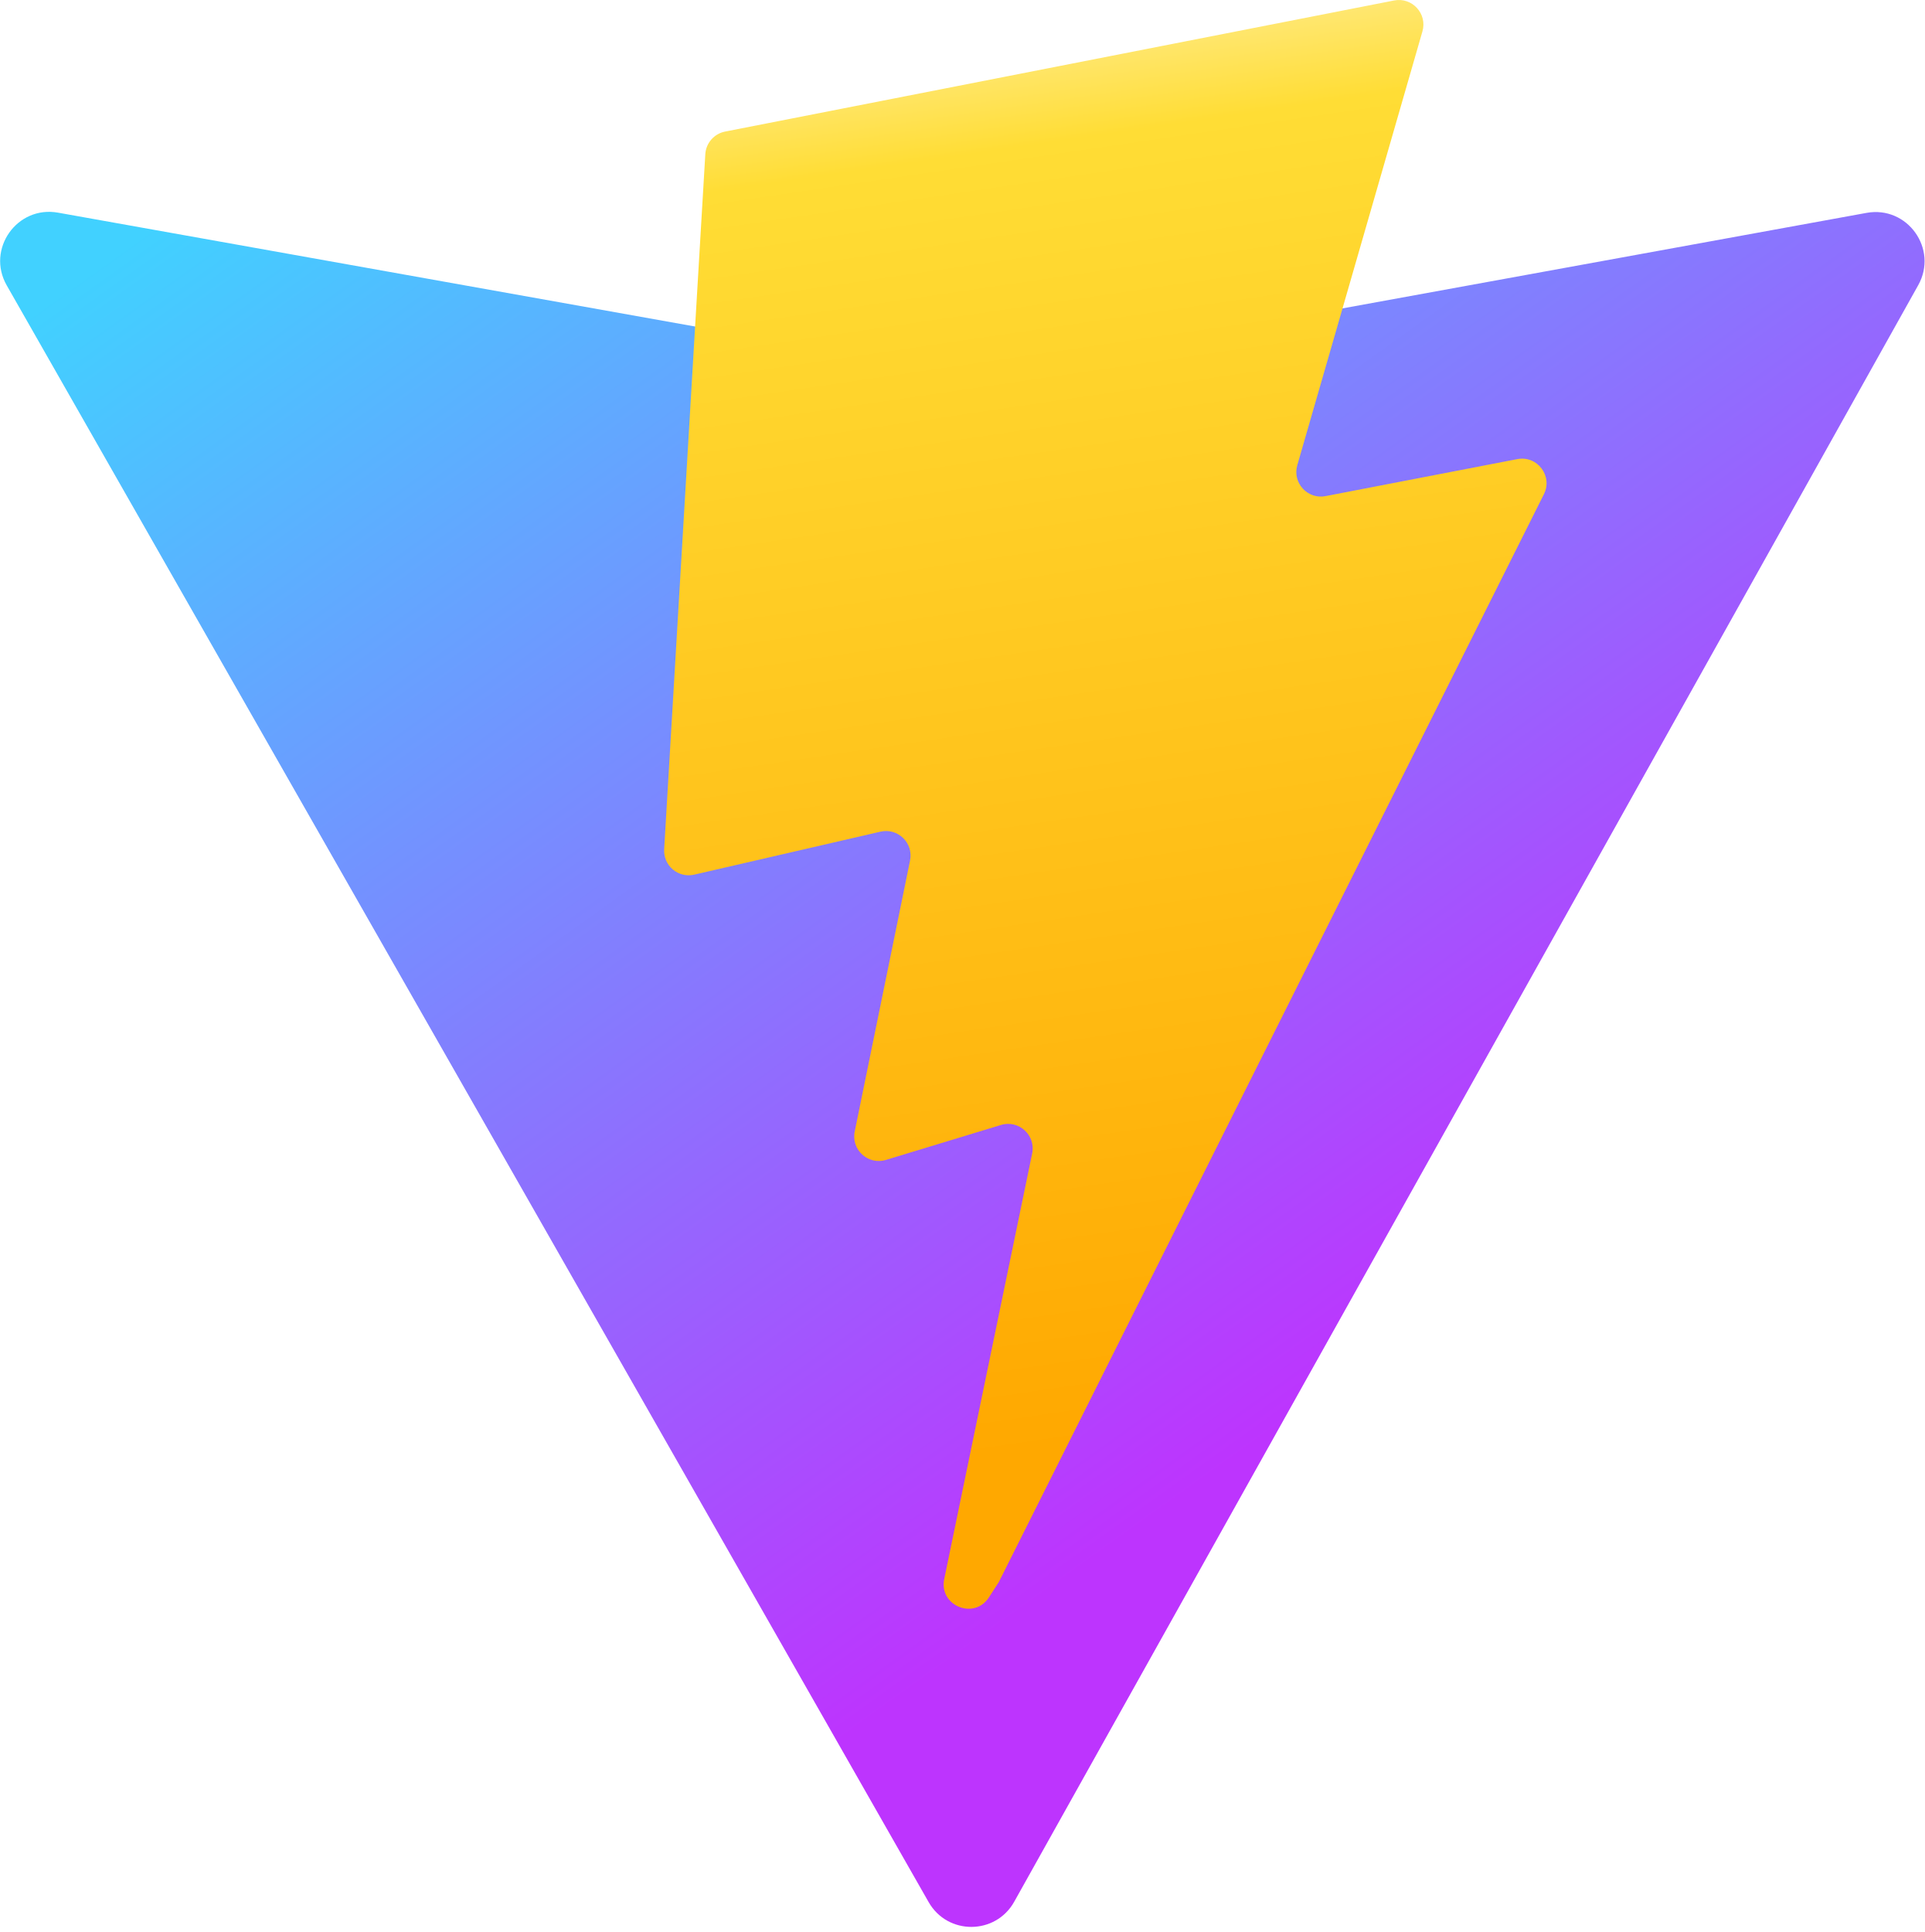
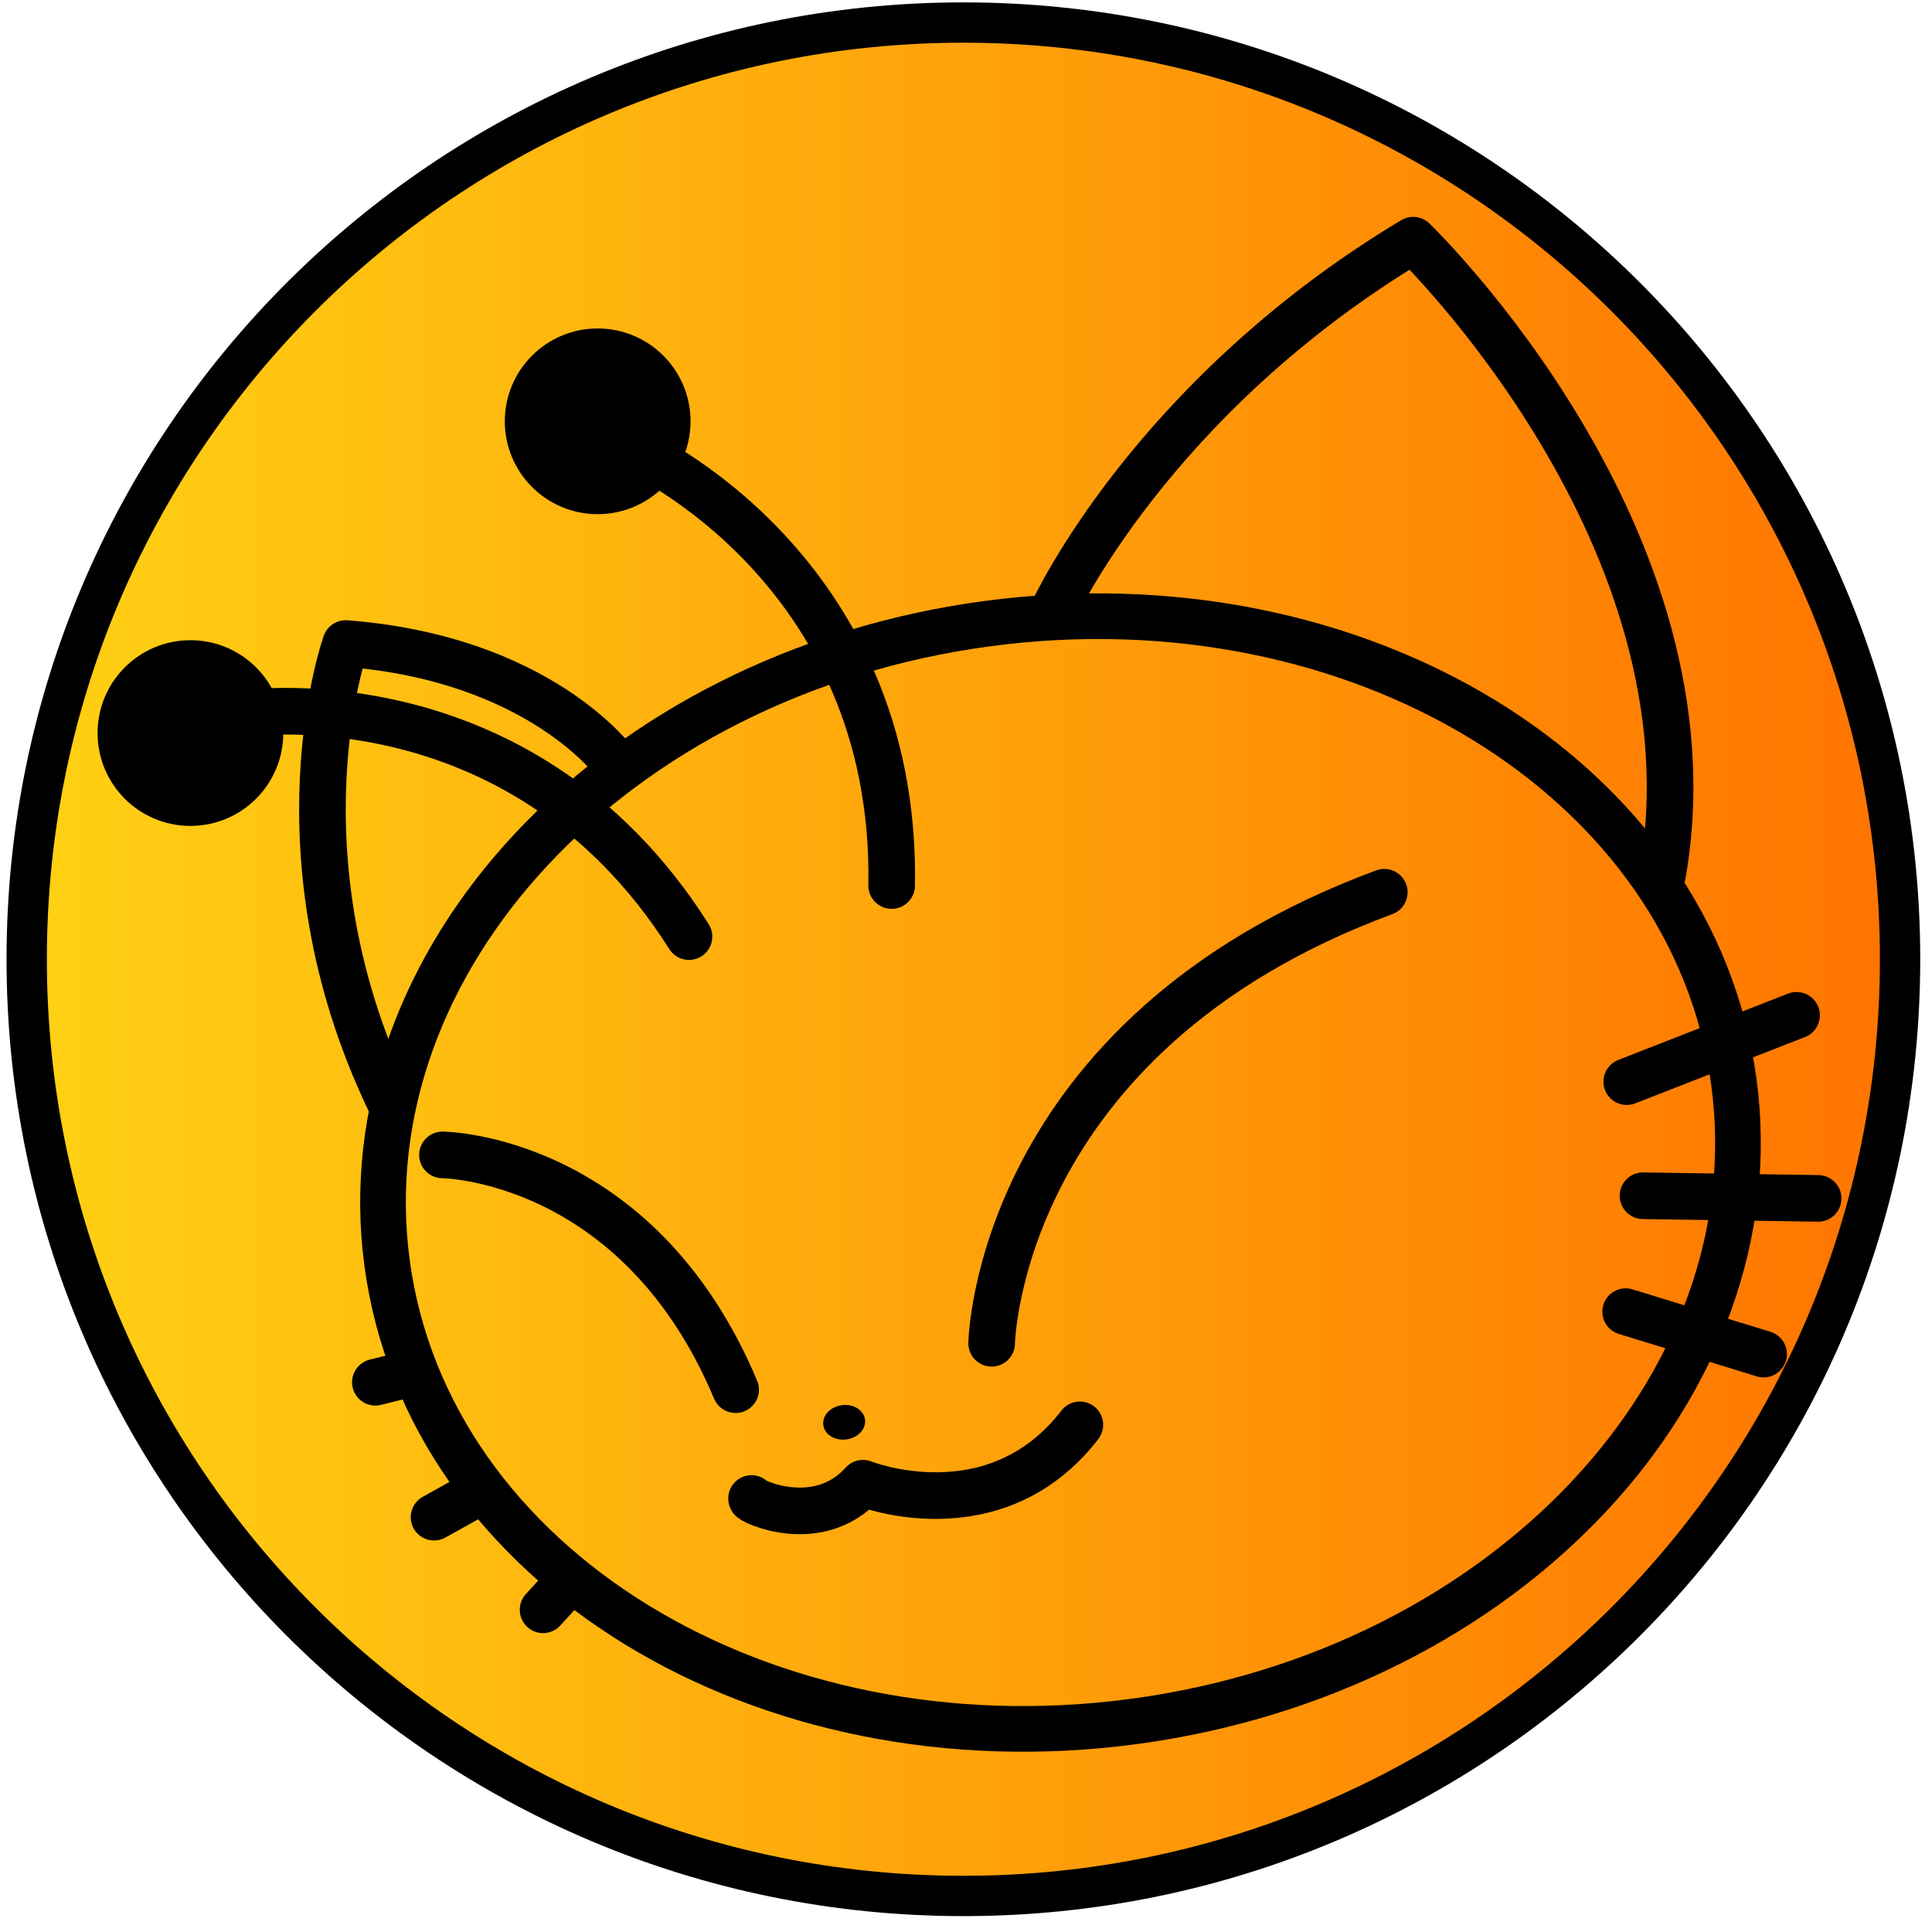
- <svg xmlns="http://www.w3.org/2000/svg" aria-hidden="true" role="img" class="iconify iconify--logos" width="31.88" height="32" preserveAspectRatio="xMidYMid meet" viewBox="0 0 256 257">
-   <defs>
+ <svg xmlns="http://www.w3.org/2000/svg" xmlns:xlink="http://www.w3.org/1999/xlink" aria-hidden="true" role="img" class="iconify iconify--logos" width="31.88" height="32" preserveAspectRatio="xMidYMid meet" viewBox="0 0 256 257" version="1.1" id="svg11305">
+   <defs id="defs11299">
    <linearGradient id="IconifyId1813088fe1fbc01fb466" x1="-.828%" x2="57.636%" y1="7.652%" y2="78.411%">
-       <stop offset="0%" stop-color="#41D1FF" />
-       <stop offset="100%" stop-color="#BD34FE" />
+       <stop offset="0%" stop-color="#41D1FF" id="stop11287" />
+       <stop offset="100%" stop-color="#BD34FE" id="stop11289" />
    </linearGradient>
    <linearGradient id="IconifyId1813088fe1fbc01fb467" x1="43.376%" x2="50.316%" y1="2.242%" y2="89.03%">
-       <stop offset="0%" stop-color="#FFEA83" />
-       <stop offset="8.333%" stop-color="#FFDD35" />
-       <stop offset="100%" stop-color="#FFA800" />
+       <stop offset="0%" stop-color="#FFEA83" id="stop11292" />
+       <stop offset="8.333%" stop-color="#FFDD35" id="stop11294" />
+       <stop offset="100%" stop-color="#FFA800" id="stop11296" />
+     </linearGradient>
+     <linearGradient xlink:href="#linearGradient5323" id="linearGradient5325" x1="113.141" y1="30.554" x2="149.996" y2="30.554" gradientUnits="userSpaceOnUse" gradientTransform="matrix(6.871605,0,0,6.871605,-775.9491,-82.35215)" />
+     <linearGradient id="linearGradient5323">
+       <stop style="stop-color:#ffd214;stop-opacity:1;" offset="0" id="stop5327" />
+       <stop style="stop-color:#ff7300;stop-opacity:1;" offset="1" id="stop5329" />
    </linearGradient>
  </defs>
-   <path fill="url(#IconifyId1813088fe1fbc01fb466)" d="M255.153 37.938L134.897 252.976c-2.483 4.44-8.862 4.466-11.382.048L.875 37.958c-2.746-4.814 1.371-10.646 6.827-9.67l120.385 21.517a6.537 6.537 0 0 0 2.322-.004l117.867-21.483c5.438-.991 9.574 4.796 6.877 9.62Z" />
-   <path fill="url(#IconifyId1813088fe1fbc01fb467)" d="M185.432.063L96.44 17.501a3.268 3.268 0 0 0-2.634 3.014l-5.474 92.456a3.268 3.268 0 0 0 3.997 3.378l24.777-5.718c2.318-.535 4.413 1.507 3.936 3.838l-7.361 36.047c-.495 2.426 1.782 4.5 4.151 3.78l15.304-4.649c2.372-.72 4.652 1.36 4.15 3.788l-11.698 56.621c-.732 3.542 3.979 5.473 5.943 2.437l1.313-2.028l72.516-144.72c1.215-2.423-.88-5.186-3.54-4.672l-25.505 4.922c-2.396.462-4.435-1.77-3.759-4.114l16.646-57.705c.677-2.35-1.37-4.583-3.769-4.113Z" />
+   <circle style="fill:url(#linearGradient5325);fill-opacity:1;stroke:#000000;stroke-width:5.364;stroke-dasharray:none" id="path249" cx="128.137" cy="127.602" r="124.603" />
+   <ellipse style="fill:none;stroke:#000000;stroke-width:6.073;stroke-dasharray:none" id="path982" cx="118.961" cy="173.416" rx="90.386" ry="73.666" transform="rotate(-7.674194)" />
+   <ellipse style="fill:#000000;stroke:#000000;stroke-width:0.182;stroke-dasharray:none" id="path982-7" cx="86.005" cy="202.497" rx="2.708" ry="2.207" transform="rotate(-7.674194)" />
+   <path style="fill:none;stroke:#000000;stroke-width:6.201;stroke-linecap:round;stroke-linejoin:round;stroke-dasharray:none" d="m 140.055,81.36 c 0,0 12.977,-28.449 47.914,-49.411 0,0 41.133,39.588 33.148,84.507" id="path2615" />
+   <path style="fill:none;stroke:#000000;stroke-width:6.201;stroke-linecap:round;stroke-linejoin:round;stroke-dasharray:none" d="m 81.909,101.574 c 0,0 -9.982,-13.975 -35.936,-15.971 0,0 -9.939,27.786 5.783,60.727" id="path2617" />
+   <circle style="fill:#000000;stroke:#000000;stroke-width:5.388;stroke-dasharray:none" id="path3345" cx="79.487" cy="56.045" r="9.659" />
+   <circle style="fill:#000000;stroke:#000000;stroke-width:5.388;stroke-dasharray:none" id="path3345-3" cx="25.314" cy="97.514" r="9.659" />
+   <path style="fill:none;stroke:#000000;stroke-width:6.201;stroke-linecap:round;stroke-dasharray:none" d="m 84.405,59.899 c 0,0 34.937,15.472 34.189,57.896" id="path3480" />
+   <path style="fill:none;stroke:#000000;stroke-width:6.201;stroke-linecap:round;stroke-dasharray:none" d="m 31.248,95.03 c 0,0 37.69,-6.285 60.389,29.563" id="path3480-6" />
+   <path style="fill:none;stroke:#000000;stroke-width:6.201;stroke-linecap:round;stroke-linejoin:round;stroke-dasharray:none" d="m 131.896,178.685 c 0,0 0.706,-40.939 52.232,-59.996" id="path3509" />
+   <path style="fill:none;stroke:#000000;stroke-width:6.201;stroke-linecap:round;stroke-linejoin:round;stroke-dasharray:none" d="m 58.841,153.628 c 0,0 25.94,0.176 38.998,31.233" id="path3511" />
+   <path style="fill:none;stroke:#000000;stroke-width:6.201;stroke-linecap:round;stroke-linejoin:round;stroke-dasharray:none" d="m 99.956,199.331 c -0.284,0.244 8.82,4.654 14.823,-2.029 0,0 17.47,6.97 28.851,-7.764" id="path3600" />
+   <path style="fill:none;stroke:#000000;stroke-width:6.201;stroke-linecap:round;stroke-linejoin:round;stroke-dasharray:none" d="m 54.43,182.744 -4.516,1.128" id="path3608" />
+   <path style="fill:none;stroke:#000000;stroke-width:6.201;stroke-linecap:round;stroke-linejoin:round;stroke-dasharray:none" d="m 63.782,198.449 -6.059,3.37" id="path3610" />
+   <path style="fill:none;stroke:#000000;stroke-width:6.201;stroke-linecap:round;stroke-linejoin:round;stroke-dasharray:none" d="m 75.428,210.625 -3.203,3.517" id="path3612" />
+   <path style="fill:#ff6b00;fill-opacity:1;stroke:#000000;stroke-width:6.201;stroke-linecap:round;stroke-linejoin:round;stroke-dasharray:none" d="m 216.383,143.884 22.587,-8.823" id="path10252" />
+   <path style="fill:#ff6b00;fill-opacity:1;stroke:#000000;stroke-width:6.201;stroke-linecap:round;stroke-linejoin:round;stroke-dasharray:none" d="m 218.544,159.06 23.293,0.353" id="path10254" />
+   <path style="fill:#ff6b00;fill-opacity:1;stroke:#000000;stroke-width:6.201;stroke-linecap:round;stroke-linejoin:round;stroke-dasharray:none" d="m 216.237,174.478 18.352,5.647" id="path10256" />
</svg>
